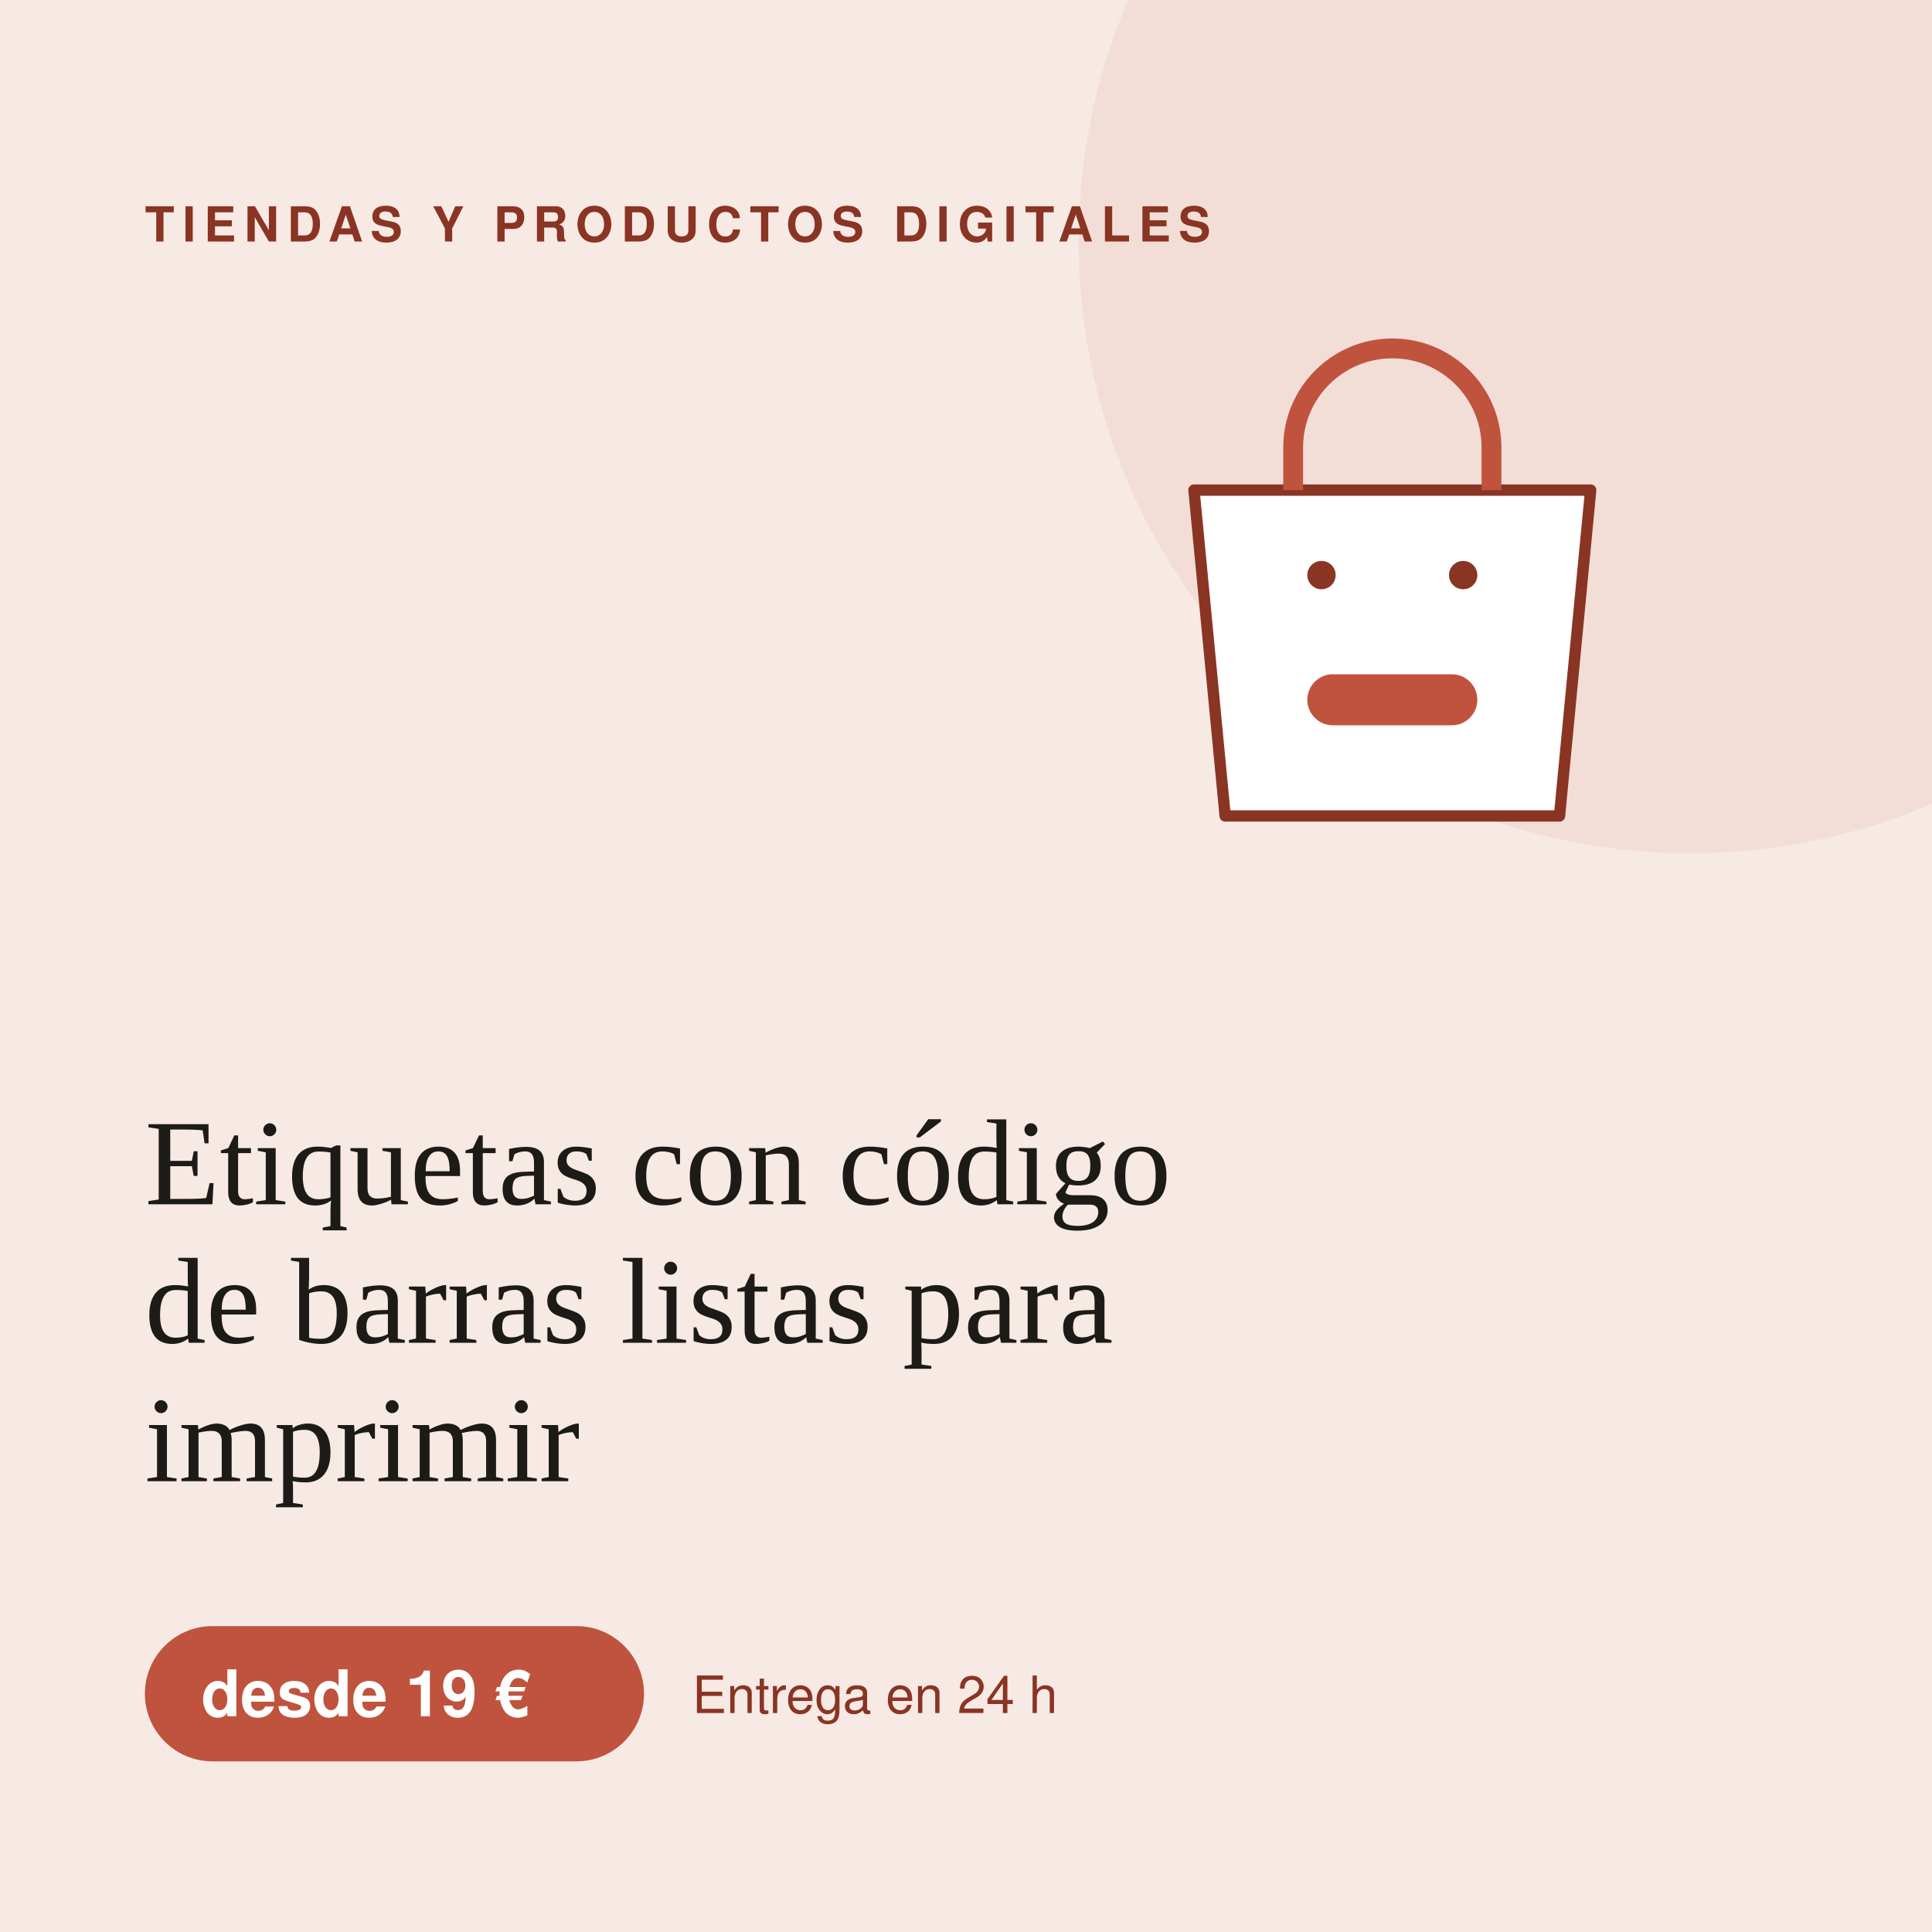
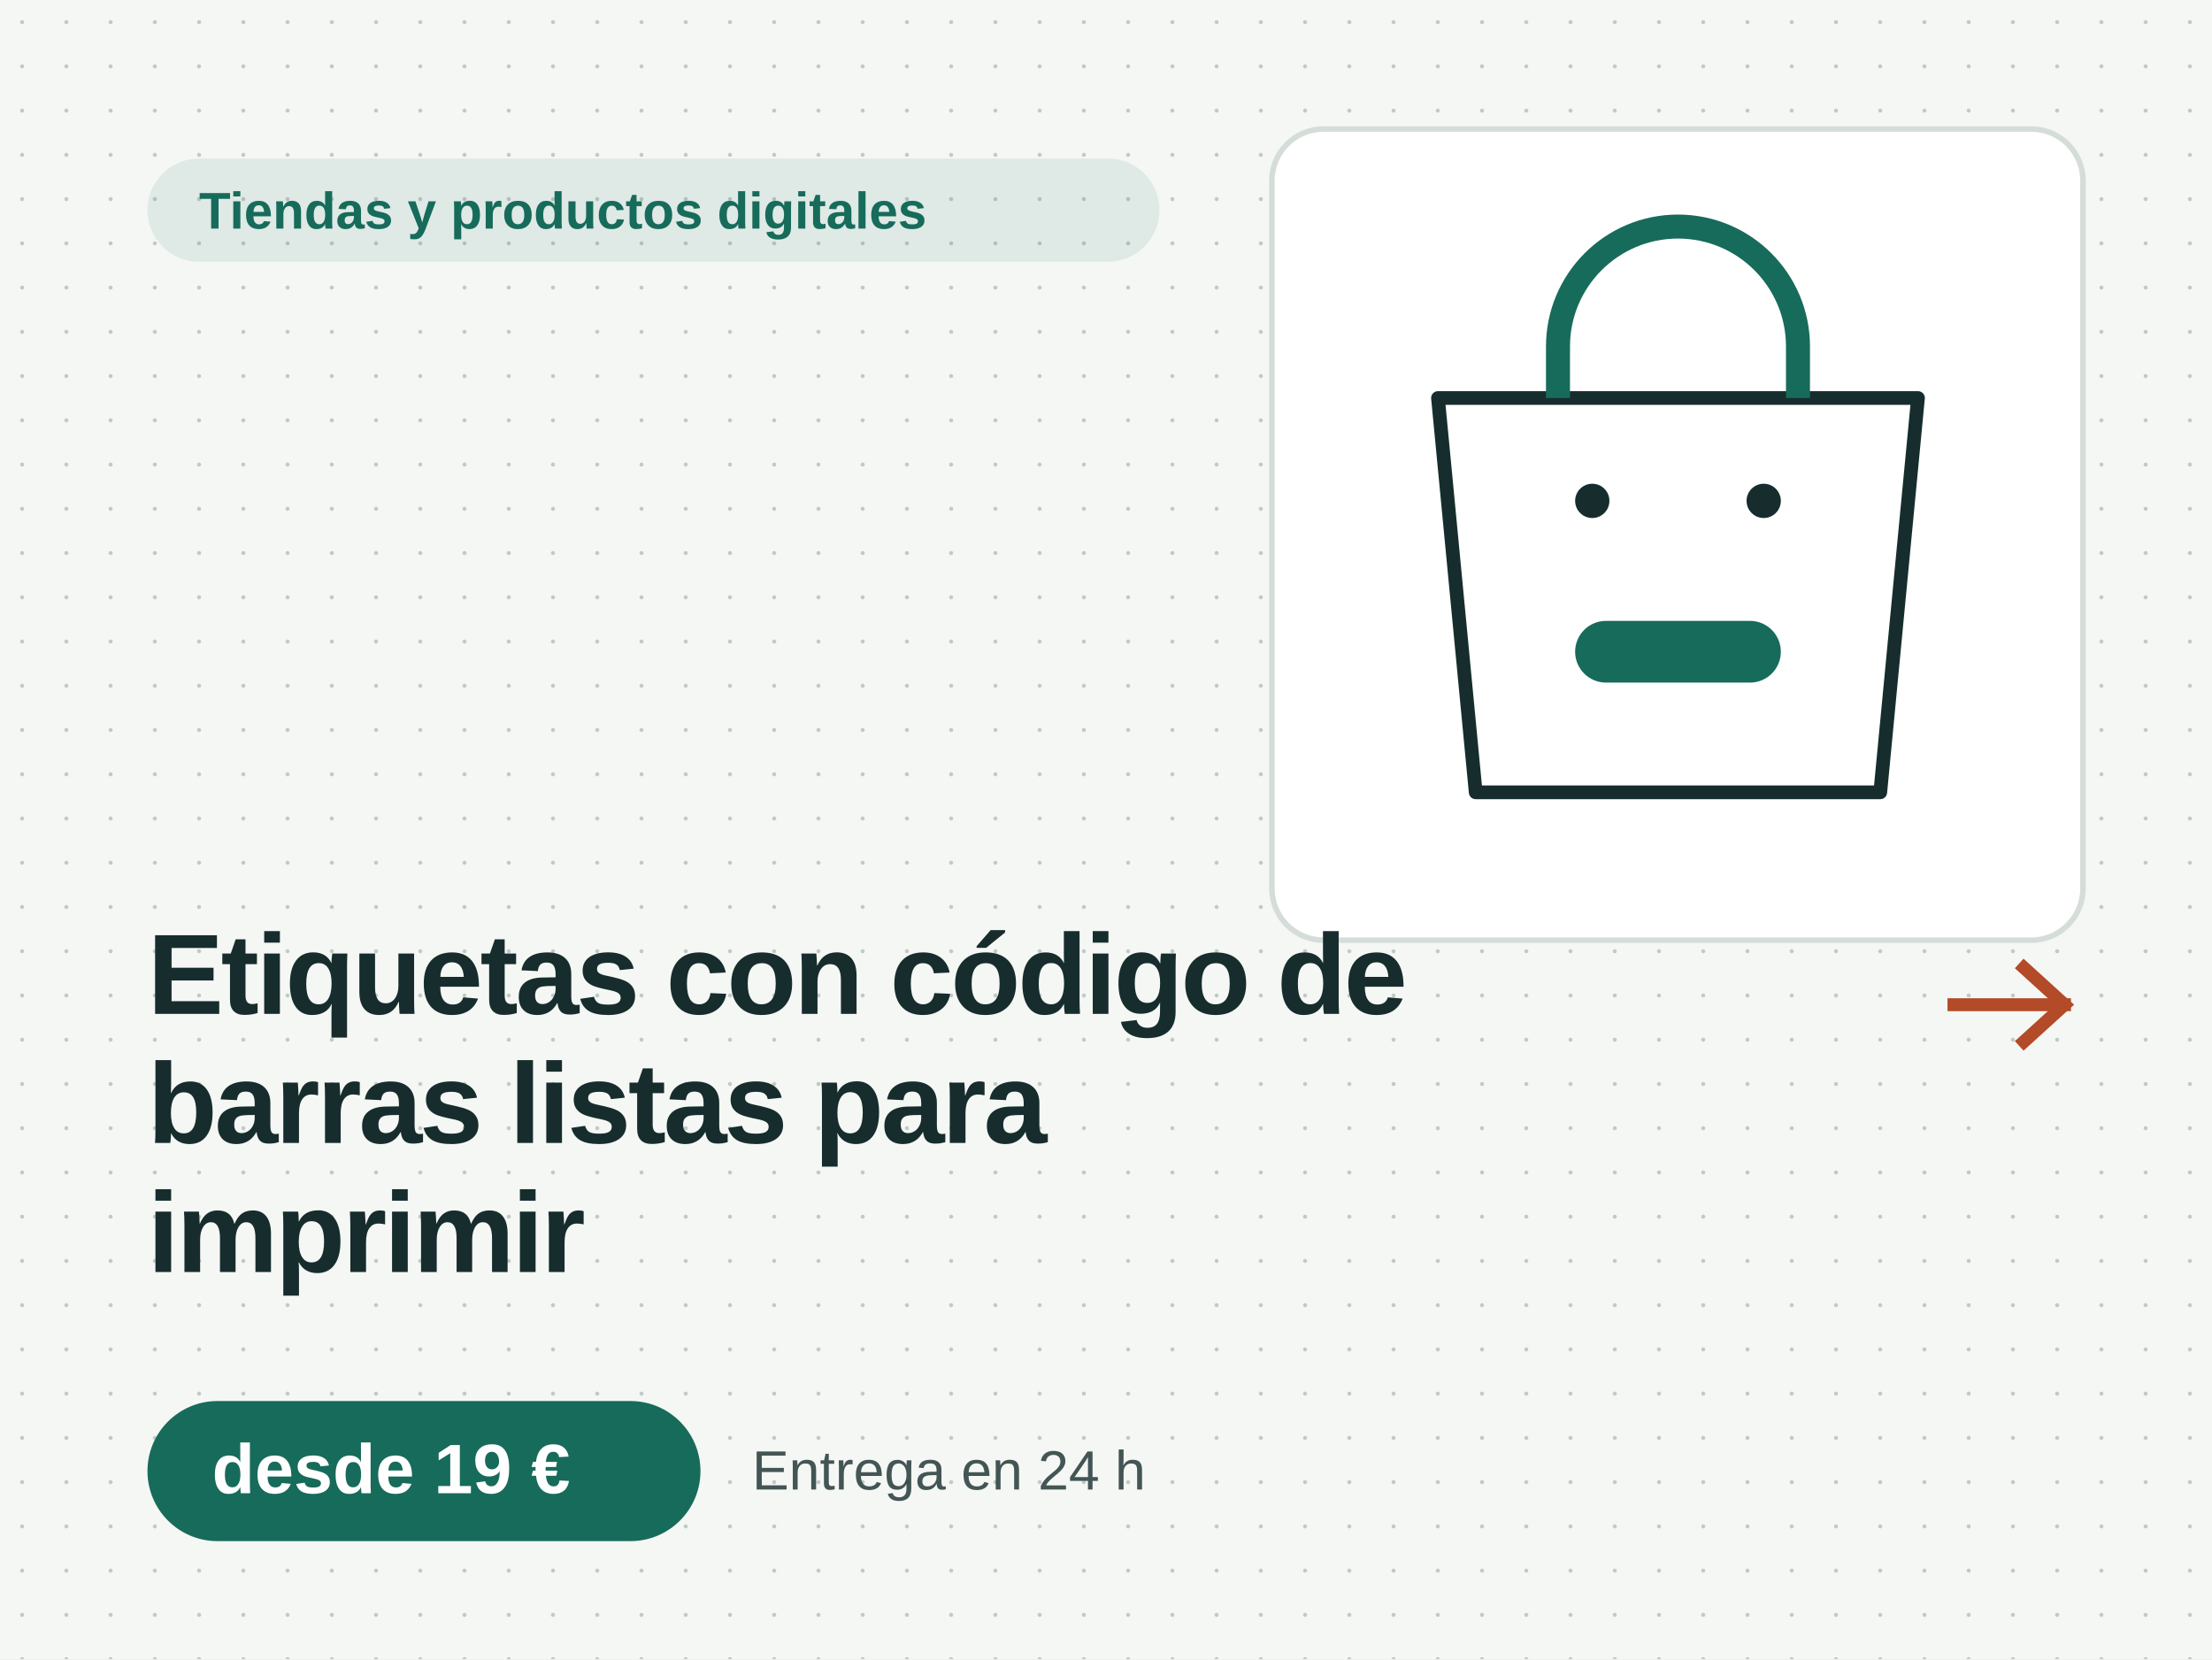
- <svg xmlns="http://www.w3.org/2000/svg" viewBox="0 0 1200 1200" width="1200" height="1200" role="img" aria-label="Etiquetas con código de barras listas para imprimir">
-   <rect width="1200" height="1200" fill="#F7E9E4" />
-   <circle cx="1050" cy="150" r="380" fill="#C0533D" opacity=".08" />
-   <g transform="translate(680 190) scale(.88)">
-     <path d="M70 130 h280 l-22 230 h-236z" fill="#fff" stroke="#8A3424" stroke-width="8" stroke-linejoin="round" />
-     <path d="M140 130 v-30 a70 70 0 0 1 140 0 v30" fill="none" stroke="#C0533D" stroke-width="14" />
-     <circle cx="160" cy="190" r="10" fill="#8A3424" />
-     <circle cx="260" cy="190" r="10" fill="#8A3424" />
-     <rect x="150" y="260" width="120" height="36" rx="18" fill="#C0533D" />
+ <svg xmlns="http://www.w3.org/2000/svg" viewBox="0 0 1200 900" width="1200" height="900" role="img" aria-label="Etiquetas con código de barras listas para imprimir">
+   <defs>
+     <pattern id="d" width="24" height="24" patternUnits="userSpaceOnUse">
+       <circle cx="12" cy="12" r="1.1" fill="#81938C" opacity=".45" />
+     </pattern>
+   </defs>
+   <rect width="1200" height="900" fill="#F5F7F4" />
+   <rect width="1200" height="900" fill="url(#d)" />
+   <rect x="690" y="70" width="440" height="440" rx="28" fill="#fff" stroke="#D5DDD8" stroke-width="3" />
+   <g transform="translate(715 95) scale(.93)">
+     <path d="M70 130 h280 l-22 230 h-236z" fill="#fff" stroke="#172D2D" stroke-width="8" stroke-linejoin="round" />
+     <path d="M140 130 v-30 a70 70 0 0 1 140 0 v30" fill="none" stroke="#176B5A" stroke-width="14" />
+     <circle cx="160" cy="190" r="10" fill="#172D2D" />
+     <circle cx="260" cy="190" r="10" fill="#172D2D" />
+     <rect x="150" y="260" width="120" height="36" rx="18" fill="#176B5A" />
  </g>
-   <text x="90" y="150" font-family="Helvetica, Arial, sans-serif" font-size="30" letter-spacing="5" fill="#8A3424" font-weight="700">TIENDAS Y PRODUCTOS DIGITALES</text>
-   <text x="90" y="748" font-family="Georgia, 'Times New Roman', serif" font-size="76" fill="#1d1b17">Etiquetas con código</text>
-   <text x="90" y="834" font-family="Georgia, 'Times New Roman', serif" font-size="76" fill="#1d1b17">de barras listas para</text>
-   <text x="90" y="920" font-family="Georgia, 'Times New Roman', serif" font-size="76" fill="#1d1b17">imprimir</text>
-   <rect x="90" y="1010" width="310" height="84" rx="42" fill="#C0533D" />
-   <text x="125" y="1066" font-family="Helvetica, Arial, sans-serif" font-size="40" font-weight="700" fill="#fff">desde 19 €</text>
-   <text x="430" y="1064" font-family="Helvetica, Arial, sans-serif" font-size="32" fill="#8A3424">Entrega en 24 h</text>
+   <path d="M1060 545 h60 m-22 -20 l22 20 l-22 20" stroke="#B34A28" stroke-width="7" fill="none" stroke-linecap="square" />
+   <rect x="80" y="86" width="549" height="56" rx="28" fill="#176B5A" opacity=".1" />
+   <text x="108" y="124" font-family="'Space Grotesk', 'Segoe UI', Arial, sans-serif" font-size="28" font-weight="600" fill="#176B5A">Tiendas y productos digitales</text>
+   <text x="80" y="550" font-family="'Space Grotesk', 'Segoe UI', Arial, sans-serif" font-size="62" font-weight="700" letter-spacing="-1.5" fill="#172D2D">Etiquetas con código de</text>
+   <text x="80" y="620" font-family="'Space Grotesk', 'Segoe UI', Arial, sans-serif" font-size="62" font-weight="700" letter-spacing="-1.5" fill="#172D2D">barras listas para</text>
+   <text x="80" y="690" font-family="'Space Grotesk', 'Segoe UI', Arial, sans-serif" font-size="62" font-weight="700" letter-spacing="-1.5" fill="#172D2D">imprimir</text>
+   <rect x="80" y="760" width="300" height="76" rx="38" fill="#176B5A" />
+   <text x="115" y="810" font-family="'Space Grotesk', 'Segoe UI', Arial, sans-serif" font-size="38" font-weight="700" fill="#fff">desde 19 €</text>
+   <text x="408" y="808" font-family="'Space Grotesk', 'Segoe UI', Arial, sans-serif" font-size="30" fill="#172D2D" opacity=".8">Entrega en 24 h</text>
</svg>
